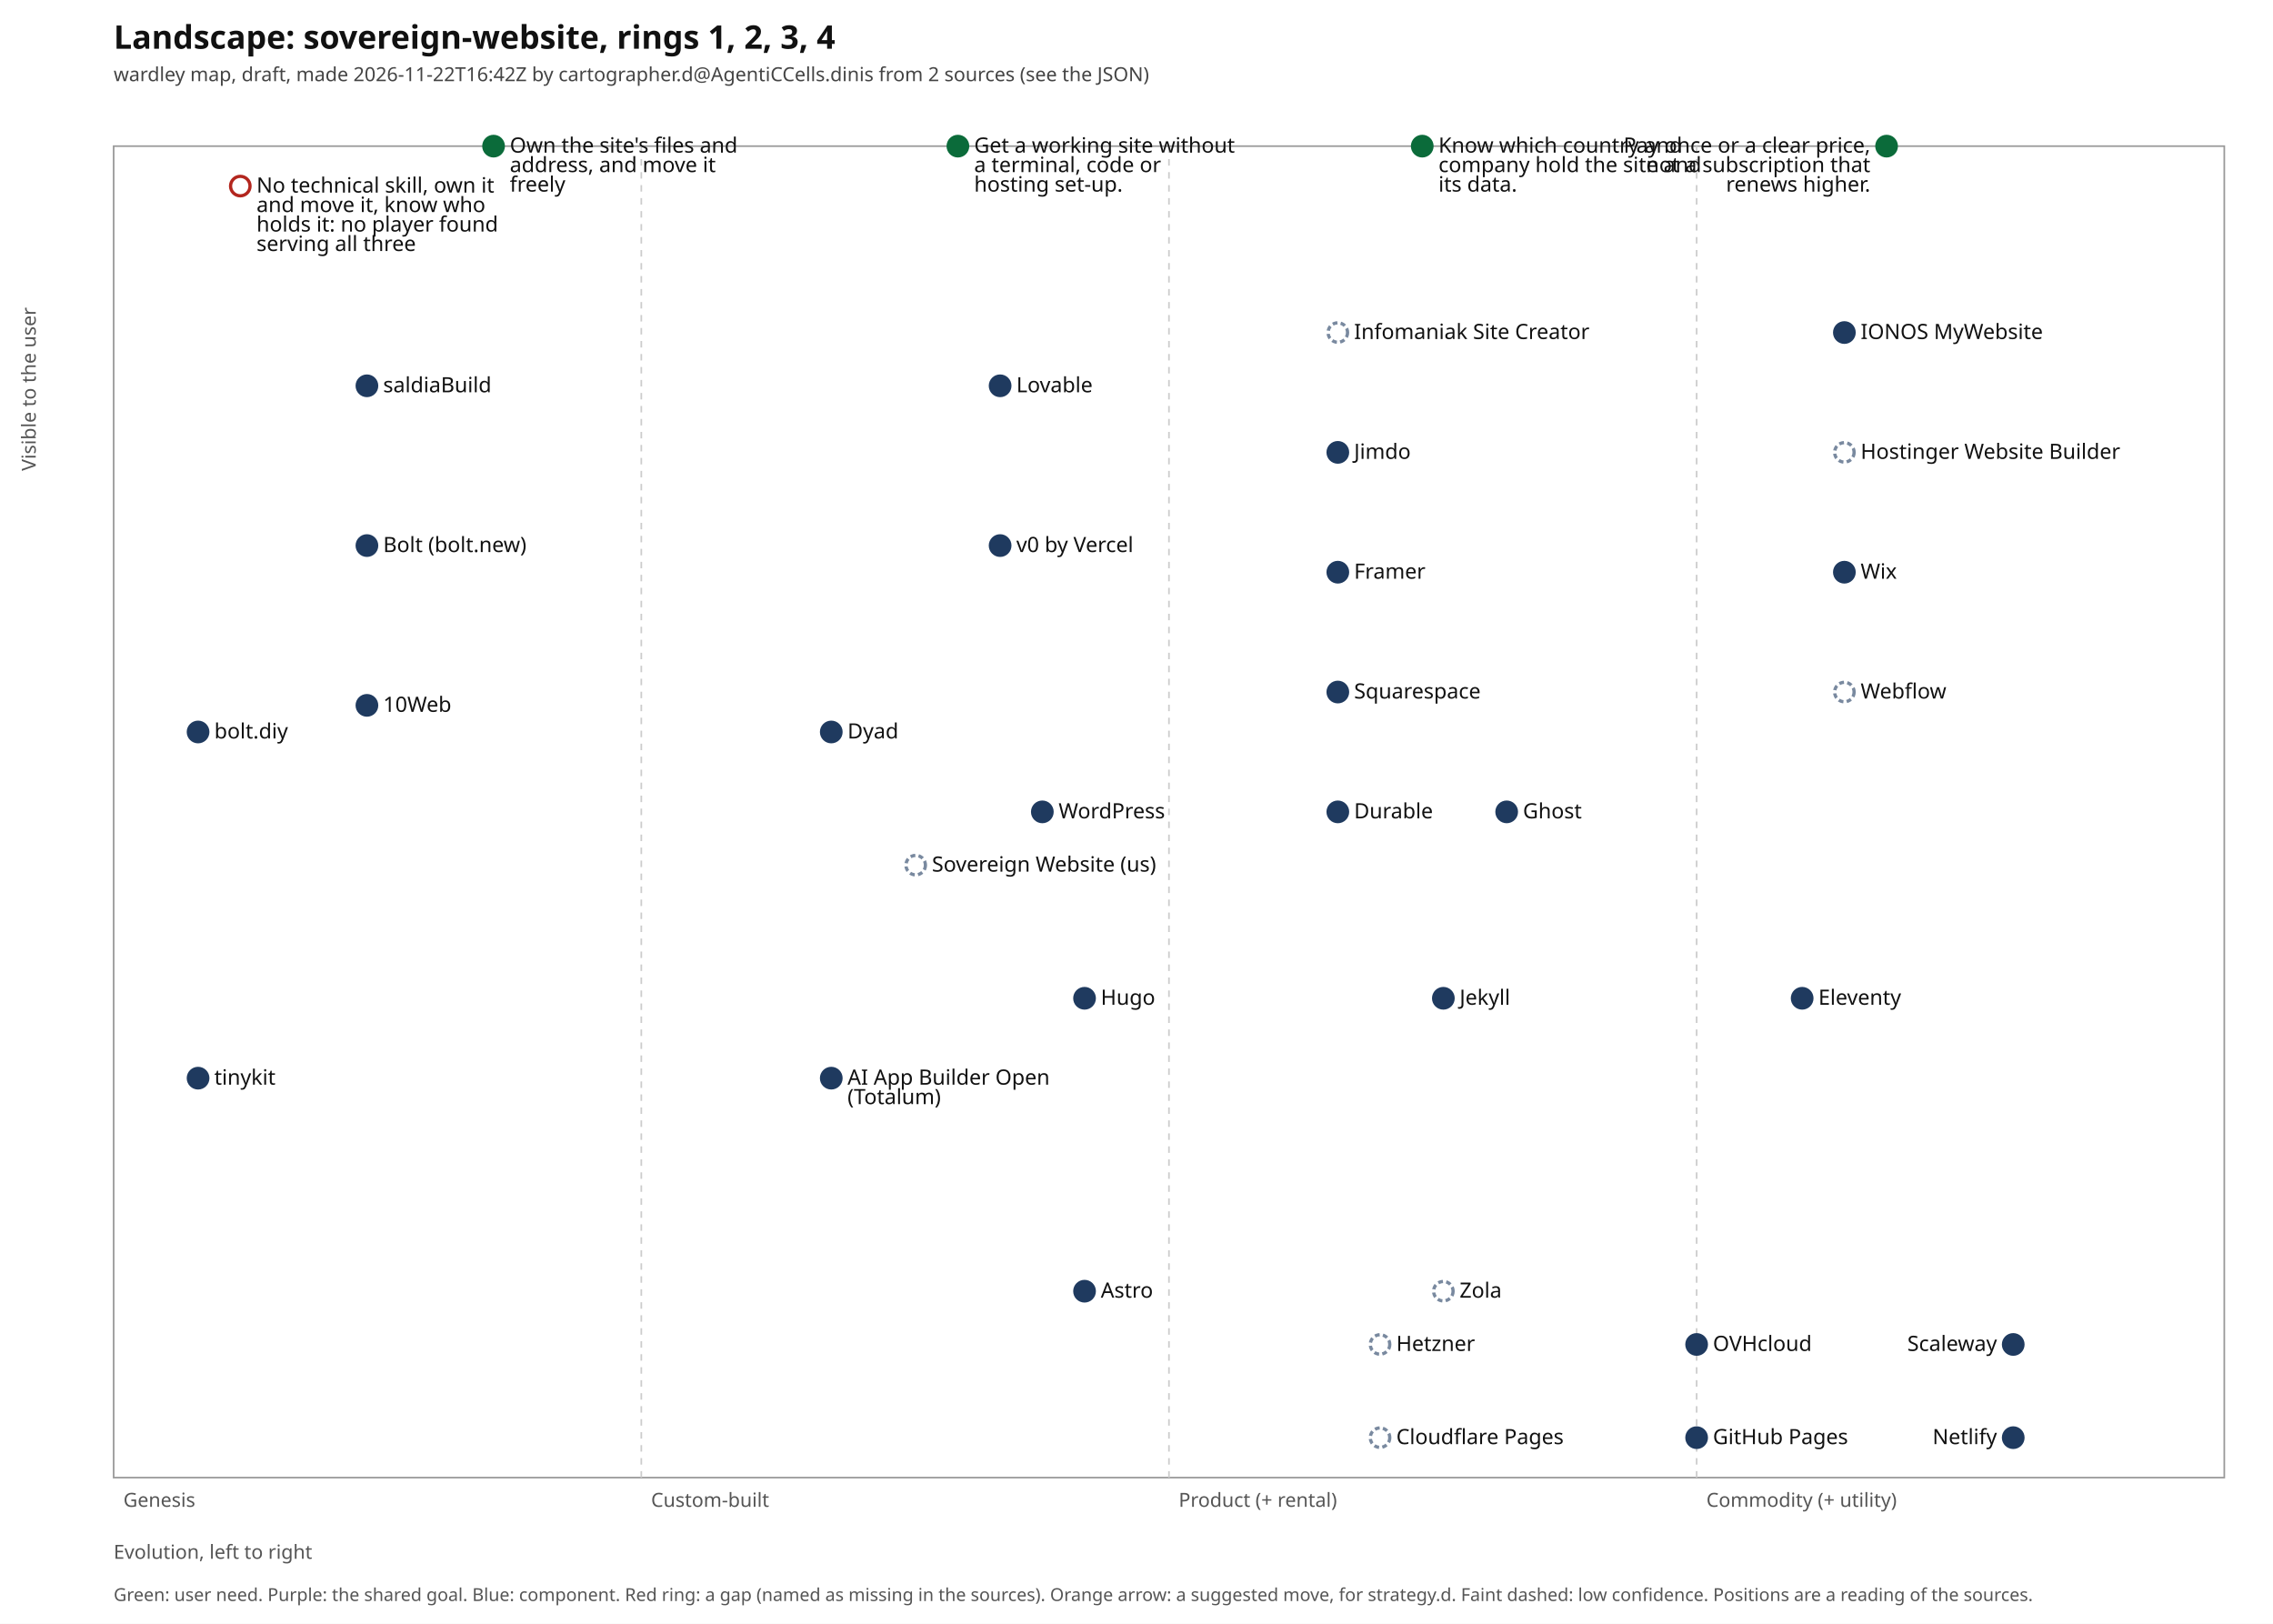
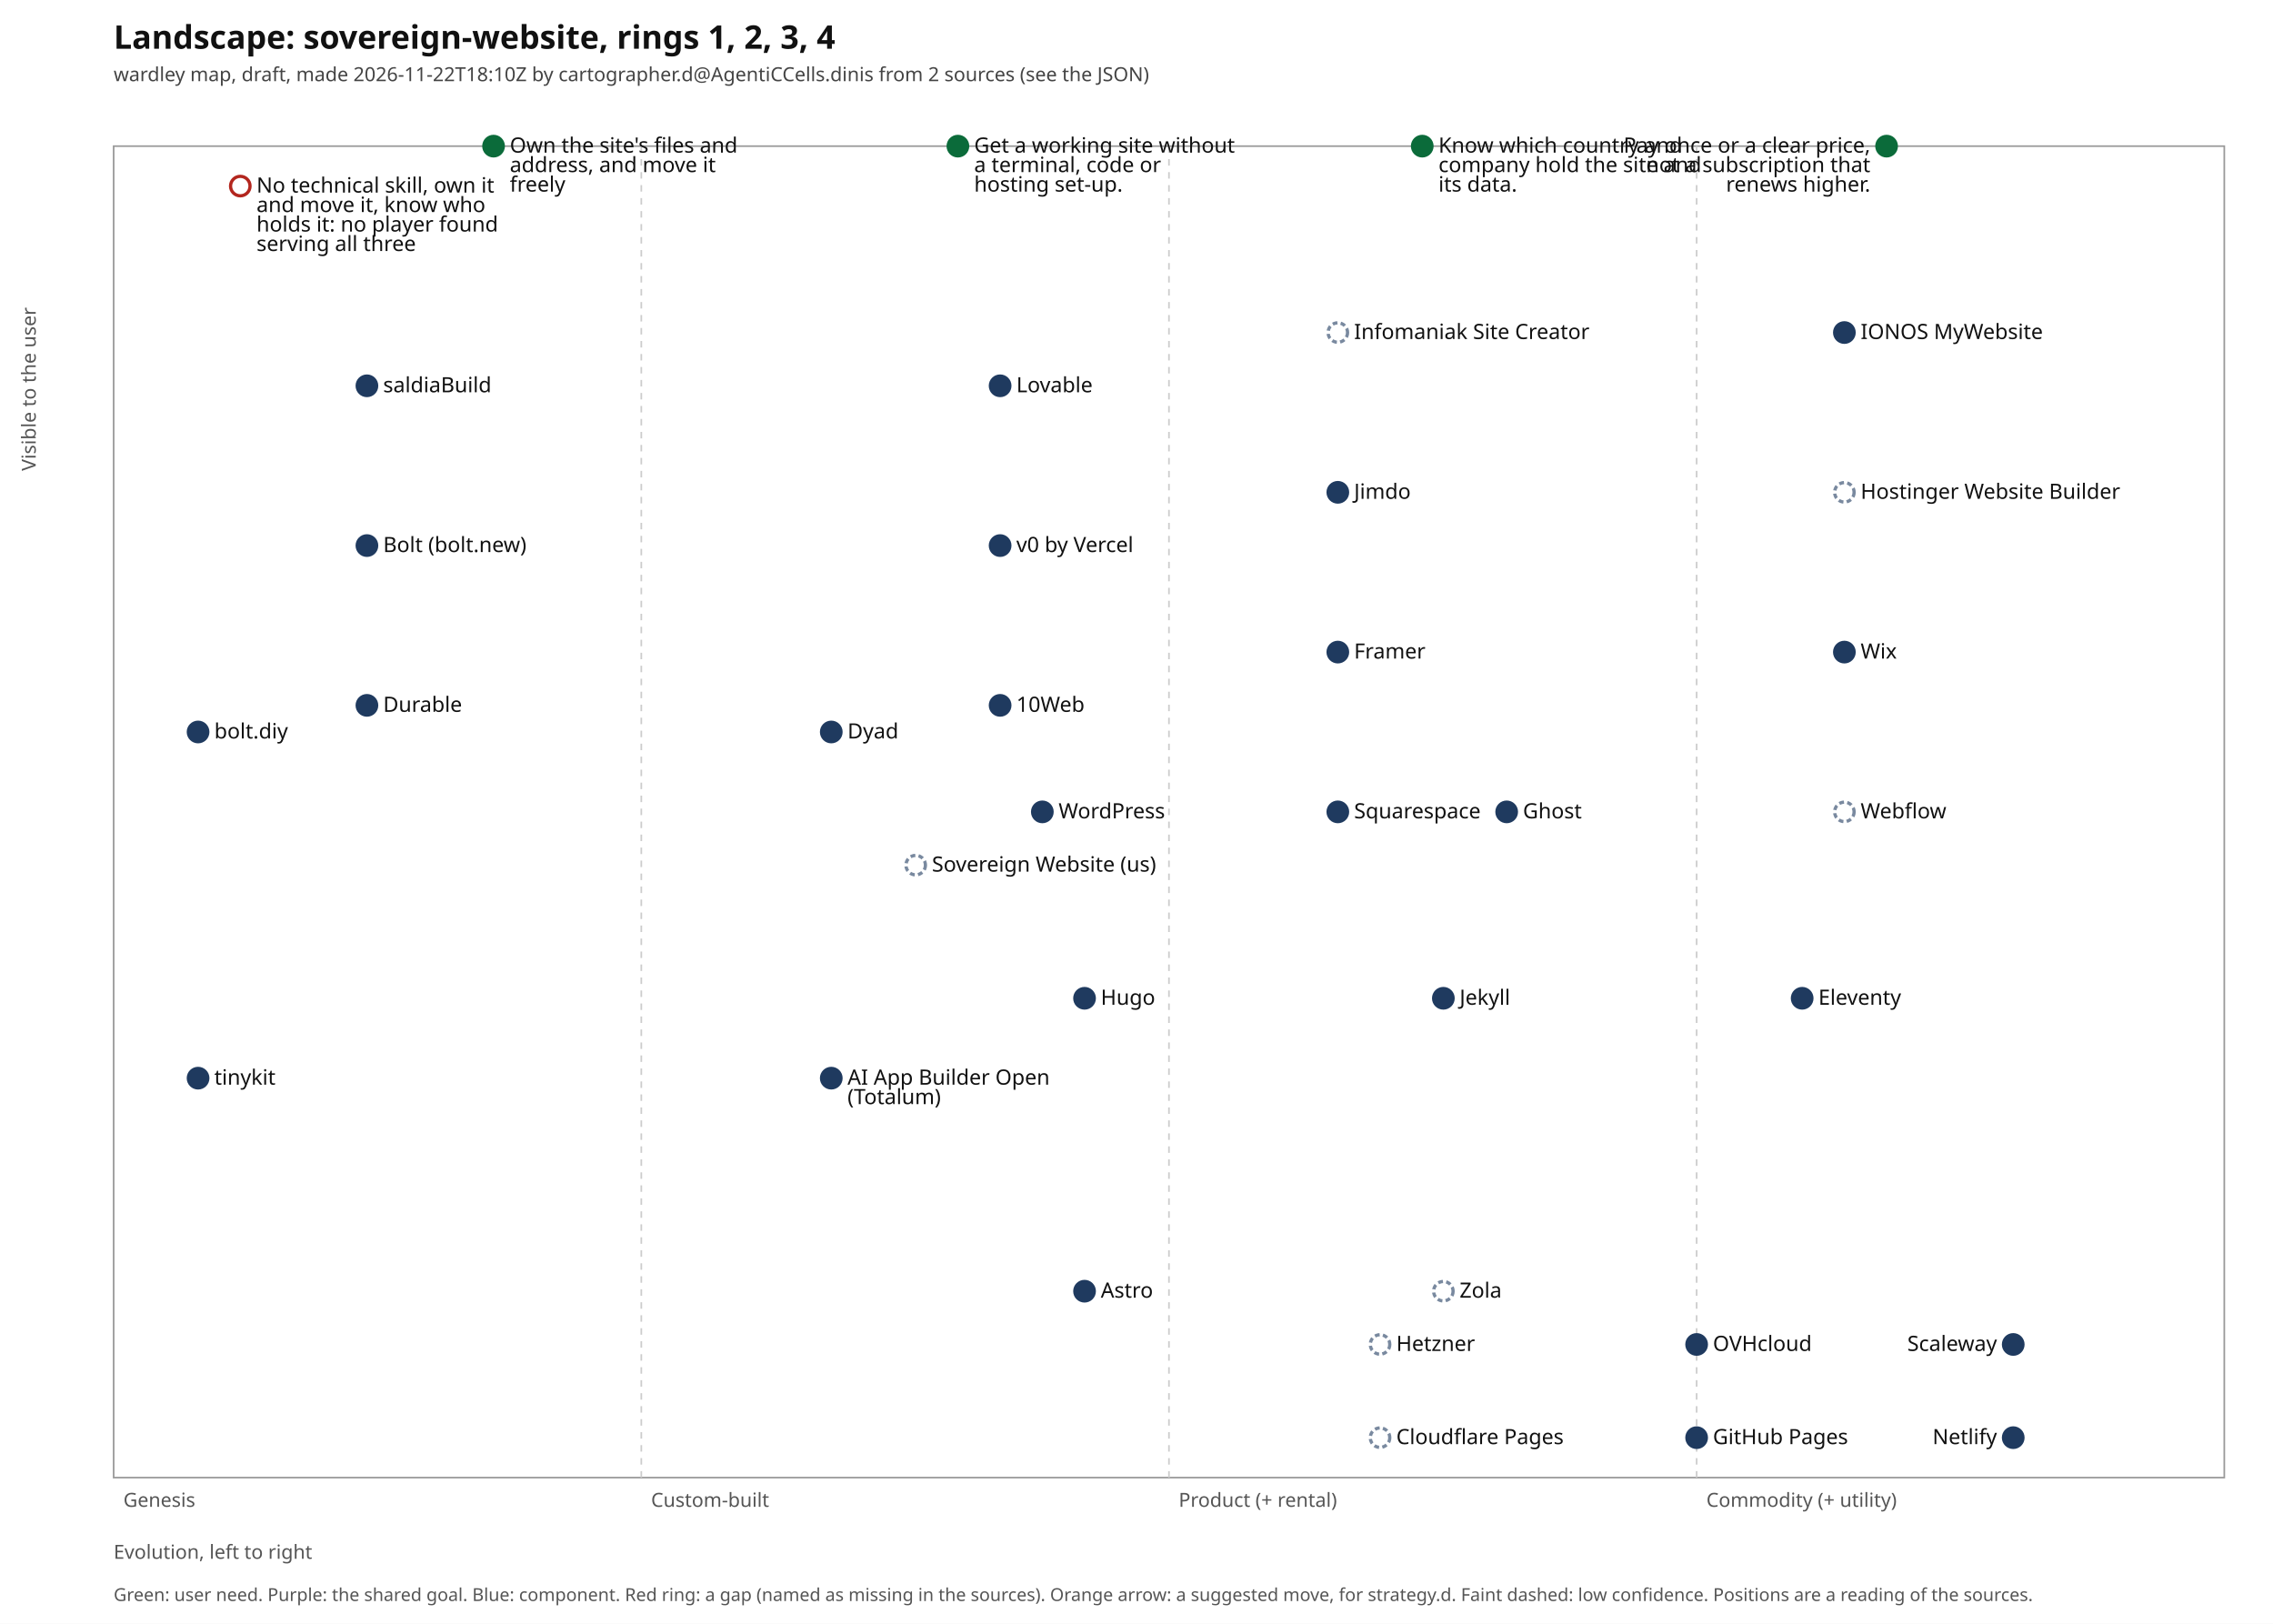
<svg xmlns="http://www.w3.org/2000/svg" viewBox="0 0 1400 1000" role="img" aria-label="Landscape: sovereign-website, rings 1, 2, 3, 4" font-family="system-ui, sans-serif">
  <rect width="1400" height="1000" fill="#fff" />
  <text x="70" y="30" font-size="20" font-weight="600" fill="#111">Landscape: sovereign-website, rings 1, 2, 3, 4</text>
-   <text x="70" y="50" font-size="12" fill="#444">wardley map, draft, made 2026-11-22T16:42Z by cartographer.d@AgentiCCells.dinis from 2 sources (see the JSON)</text>
+   <text x="70" y="50" font-size="12" fill="#444">wardley map, draft, made 2026-11-22T18:10Z by cartographer.d@AgentiCCells.dinis from 2 sources (see the JSON)</text>
  <rect x="70" y="90" width="1300" height="820" fill="none" stroke="#999" />
  <text x="76" y="928" font-size="12" fill="#555">Genesis</text>
  <line x1="395" y1="90" x2="395" y2="910" stroke="#ccc" stroke-dasharray="4 4" />
  <text x="401" y="928" font-size="12" fill="#555">Custom-built</text>
  <line x1="720" y1="90" x2="720" y2="910" stroke="#ccc" stroke-dasharray="4 4" />
  <text x="726" y="928" font-size="12" fill="#555">Product (+ rental)</text>
  <line x1="1045" y1="90" x2="1045" y2="910" stroke="#ccc" stroke-dasharray="4 4" />
  <text x="1051" y="928" font-size="12" fill="#555">Commodity (+ utility)</text>
  <text x="70" y="960" font-size="12" fill="#555">Evolution, left to right</text>
  <text transform="translate(22 290) rotate(-90)" font-size="12" fill="#555">Visible to the user</text>
  <defs>
    <marker id="a" markerWidth="8" markerHeight="8" refX="7" refY="4" orient="auto">
      <path d="M0 0L8 4L0 8z" fill="#888" />
    </marker>
  </defs>
  <circle cx="304" cy="90" r="6" fill="#0b6b3a" stroke="#0b6b3a" stroke-width="2" />
  <text text-anchor="start" x="314" y="94" font-size="13" fill="#111">Own the site's files and</text>
  <text text-anchor="start" x="314" y="106" font-size="13" fill="#111">address, and move it</text>
  <text text-anchor="start" x="314" y="118" font-size="13" fill="#111">freely</text>
  <circle cx="590" cy="90" r="6" fill="#0b6b3a" stroke="#0b6b3a" stroke-width="2" />
  <text text-anchor="start" x="600" y="94" font-size="13" fill="#111">Get a working site without</text>
  <text text-anchor="start" x="600" y="106" font-size="13" fill="#111">a terminal, code or</text>
  <text text-anchor="start" x="600" y="118" font-size="13" fill="#111">hosting set-up.</text>
  <circle cx="876" cy="90" r="6" fill="#0b6b3a" stroke="#0b6b3a" stroke-width="2" />
  <text text-anchor="start" x="886" y="94" font-size="13" fill="#111">Know which country and</text>
  <text text-anchor="start" x="886" y="106" font-size="13" fill="#111">company hold the site and</text>
  <text text-anchor="start" x="886" y="118" font-size="13" fill="#111">its data.</text>
  <circle cx="1162" cy="90" r="6" fill="#0b6b3a" stroke="#0b6b3a" stroke-width="2" />
  <text text-anchor="end" x="1152" y="94" font-size="13" fill="#111">Pay once or a clear price,</text>
  <text text-anchor="end" x="1152" y="106" font-size="13" fill="#111">not a subscription that</text>
  <text text-anchor="end" x="1152" y="118" font-size="13" fill="#111">renews higher.</text>
  <circle cx="824" cy="204.8" r="6" fill="#fff" stroke="#1f3a5f" stroke-width="2" stroke-dasharray="3 2" opacity="0.6" />
  <text text-anchor="start" x="834" y="208.8" font-size="13" fill="#111">Infomaniak Site Creator</text>
  <circle cx="226" cy="237.6" r="6" fill="#1f3a5f" stroke="#1f3a5f" stroke-width="2" />
  <text text-anchor="start" x="236" y="241.6" font-size="13" fill="#111">saldiaBuild</text>
  <circle cx="1136" cy="204.8" r="6" fill="#1f3a5f" stroke="#1f3a5f" stroke-width="2" />
  <text text-anchor="start" x="1146" y="208.8" font-size="13" fill="#111">IONOS MyWebsite</text>
-   <circle cx="824" cy="278.6" r="6" fill="#1f3a5f" stroke="#1f3a5f" stroke-width="2" />
-   <text text-anchor="start" x="834" y="282.6" font-size="13" fill="#111">Jimdo</text>
-   <circle cx="1136" cy="278.6" r="6" fill="#fff" stroke="#1f3a5f" stroke-width="2" stroke-dasharray="3 2" opacity="0.6" />
-   <text text-anchor="start" x="1146" y="282.6" font-size="13" fill="#111">Hostinger Website Builder</text>
-   <circle cx="824" cy="352.4" r="6" fill="#1f3a5f" stroke="#1f3a5f" stroke-width="2" />
-   <text text-anchor="start" x="834" y="356.4" font-size="13" fill="#111">Framer</text>
+   <circle cx="824" cy="303.2" r="6" fill="#1f3a5f" stroke="#1f3a5f" stroke-width="2" />
+   <text text-anchor="start" x="834" y="307.2" font-size="13" fill="#111">Jimdo</text>
+   <circle cx="1136" cy="303.2" r="6" fill="#fff" stroke="#1f3a5f" stroke-width="2" stroke-dasharray="3 2" opacity="0.6" />
+   <text text-anchor="start" x="1146" y="307.2" font-size="13" fill="#111">Hostinger Website Builder</text>
+   <circle cx="824" cy="401.6" r="6" fill="#1f3a5f" stroke="#1f3a5f" stroke-width="2" />
+   <text text-anchor="start" x="834" y="405.6" font-size="13" fill="#111">Framer</text>
  <circle cx="668" cy="614.8" r="6" fill="#1f3a5f" stroke="#1f3a5f" stroke-width="2" />
  <text text-anchor="start" x="678" y="618.8" font-size="13" fill="#111">Hugo</text>
  <circle cx="889" cy="614.8" r="6" fill="#1f3a5f" stroke="#1f3a5f" stroke-width="2" />
  <text text-anchor="start" x="899" y="618.8" font-size="13" fill="#111">Jekyll</text>
  <circle cx="1110" cy="614.8" r="6" fill="#1f3a5f" stroke="#1f3a5f" stroke-width="2" />
  <text text-anchor="start" x="1120" y="618.8" font-size="13" fill="#111">Eleventy</text>
  <circle cx="668" cy="795.2" r="6" fill="#1f3a5f" stroke="#1f3a5f" stroke-width="2" />
  <text text-anchor="start" x="678" y="799.2" font-size="13" fill="#111">Astro</text>
  <circle cx="889" cy="795.2" r="6" fill="#fff" stroke="#1f3a5f" stroke-width="2" stroke-dasharray="3 2" opacity="0.6" />
  <text text-anchor="start" x="899" y="799.2" font-size="13" fill="#111">Zola</text>
  <circle cx="642" cy="500" r="6" fill="#1f3a5f" stroke="#1f3a5f" stroke-width="2" />
  <text text-anchor="start" x="652" y="504" font-size="13" fill="#111">WordPress</text>
  <circle cx="928" cy="500" r="6" fill="#1f3a5f" stroke="#1f3a5f" stroke-width="2" />
  <text text-anchor="start" x="938" y="504" font-size="13" fill="#111">Ghost</text>
  <circle cx="122" cy="450.8" r="6" fill="#1f3a5f" stroke="#1f3a5f" stroke-width="2" />
  <text text-anchor="start" x="132" y="454.8" font-size="13" fill="#111">bolt.diy</text>
  <circle cx="512" cy="450.8" r="6" fill="#1f3a5f" stroke="#1f3a5f" stroke-width="2" />
  <text text-anchor="start" x="522" y="454.8" font-size="13" fill="#111">Dyad</text>
  <circle cx="122" cy="664" r="6" fill="#1f3a5f" stroke="#1f3a5f" stroke-width="2" />
  <text text-anchor="start" x="132" y="668" font-size="13" fill="#111">tinykit</text>
  <circle cx="512" cy="664" r="6" fill="#1f3a5f" stroke="#1f3a5f" stroke-width="2" />
  <text text-anchor="start" x="522" y="668" font-size="13" fill="#111">AI App Builder Open</text>
  <text text-anchor="start" x="522" y="680" font-size="13" fill="#111">(Totalum)</text>
-   <circle cx="1136" cy="352.4" r="6" fill="#1f3a5f" stroke="#1f3a5f" stroke-width="2" />
-   <text text-anchor="start" x="1146" y="356.4" font-size="13" fill="#111">Wix</text>
-   <circle cx="824" cy="426.2" r="6" fill="#1f3a5f" stroke="#1f3a5f" stroke-width="2" />
-   <text text-anchor="start" x="834" y="430.2" font-size="13" fill="#111">Squarespace</text>
-   <circle cx="1136" cy="426.2" r="6" fill="#fff" stroke="#1f3a5f" stroke-width="2" stroke-dasharray="3 2" opacity="0.6" />
-   <text text-anchor="start" x="1146" y="430.2" font-size="13" fill="#111">Webflow</text>
+   <circle cx="1136" cy="401.6" r="6" fill="#1f3a5f" stroke="#1f3a5f" stroke-width="2" />
+   <text text-anchor="start" x="1146" y="405.6" font-size="13" fill="#111">Wix</text>
+   <circle cx="824" cy="500" r="6" fill="#1f3a5f" stroke="#1f3a5f" stroke-width="2" />
+   <text text-anchor="start" x="834" y="504" font-size="13" fill="#111">Squarespace</text>
+   <circle cx="1136" cy="500" r="6" fill="#fff" stroke="#1f3a5f" stroke-width="2" stroke-dasharray="3 2" opacity="0.6" />
+   <text text-anchor="start" x="1146" y="504" font-size="13" fill="#111">Webflow</text>
  <circle cx="616" cy="237.6" r="6" fill="#1f3a5f" stroke="#1f3a5f" stroke-width="2" />
  <text text-anchor="start" x="626" y="241.6" font-size="13" fill="#111">Lovable</text>
  <circle cx="226" cy="336" r="6" fill="#1f3a5f" stroke="#1f3a5f" stroke-width="2" />
  <text text-anchor="start" x="236" y="340" font-size="13" fill="#111">Bolt (bolt.new)</text>
  <circle cx="616" cy="336" r="6" fill="#1f3a5f" stroke="#1f3a5f" stroke-width="2" />
  <text text-anchor="start" x="626" y="340" font-size="13" fill="#111">v0 by Vercel</text>
-   <circle cx="824" cy="500" r="6" fill="#1f3a5f" stroke="#1f3a5f" stroke-width="2" />
-   <text text-anchor="start" x="834" y="504" font-size="13" fill="#111">Durable</text>
  <circle cx="226" cy="434.4" r="6" fill="#1f3a5f" stroke="#1f3a5f" stroke-width="2" />
-   <text text-anchor="start" x="236" y="438.4" font-size="13" fill="#111">10Web</text>
+   <text text-anchor="start" x="236" y="438.4" font-size="13" fill="#111">Durable</text>
+   <circle cx="616" cy="434.4" r="6" fill="#1f3a5f" stroke="#1f3a5f" stroke-width="2" />
+   <text text-anchor="start" x="626" y="438.4" font-size="13" fill="#111">10Web</text>
  <circle cx="850" cy="828" r="6" fill="#fff" stroke="#1f3a5f" stroke-width="2" stroke-dasharray="3 2" opacity="0.6" />
  <text text-anchor="start" x="860" y="832" font-size="13" fill="#111">Hetzner</text>
  <circle cx="1045" cy="828" r="6" fill="#1f3a5f" stroke="#1f3a5f" stroke-width="2" />
  <text text-anchor="start" x="1055" y="832" font-size="13" fill="#111">OVHcloud</text>
  <circle cx="1240" cy="828" r="6" fill="#1f3a5f" stroke="#1f3a5f" stroke-width="2" />
  <text text-anchor="end" x="1230" y="832" font-size="13" fill="#111">Scaleway</text>
  <circle cx="850" cy="885.4" r="6" fill="#fff" stroke="#1f3a5f" stroke-width="2" stroke-dasharray="3 2" opacity="0.6" />
  <text text-anchor="start" x="860" y="889.4" font-size="13" fill="#111">Cloudflare Pages</text>
  <circle cx="1045" cy="885.4" r="6" fill="#1f3a5f" stroke="#1f3a5f" stroke-width="2" />
  <text text-anchor="start" x="1055" y="889.4" font-size="13" fill="#111">GitHub Pages</text>
  <circle cx="1240" cy="885.4" r="6" fill="#1f3a5f" stroke="#1f3a5f" stroke-width="2" />
  <text text-anchor="end" x="1230" y="889.4" font-size="13" fill="#111">Netlify</text>
  <circle cx="564" cy="532.8" r="6" fill="#fff" stroke="#1f3a5f" stroke-width="2" stroke-dasharray="3 2" opacity="0.6" />
  <text text-anchor="start" x="574" y="536.8" font-size="13" fill="#111">Sovereign Website (us)</text>
  <circle cx="148" cy="114.6" r="6" fill="#fff" stroke="#b3261e" stroke-width="2" />
  <text text-anchor="start" x="158" y="118.6" font-size="13" fill="#111">No technical skill, own it</text>
  <text text-anchor="start" x="158" y="130.6" font-size="13" fill="#111">and move it, know who</text>
  <text text-anchor="start" x="158" y="142.6" font-size="13" fill="#111">holds it: no player found</text>
  <text text-anchor="start" x="158" y="154.6" font-size="13" fill="#111">serving all three</text>
  <text x="70" y="986" font-size="11" fill="#555">Green: user need. Purple: the shared goal. Blue: component. Red ring: a gap (named as missing in the sources). Orange arrow: a suggested move, for strategy.d. Faint dashed: low confidence. Positions are a reading of the sources.</text>
</svg>
